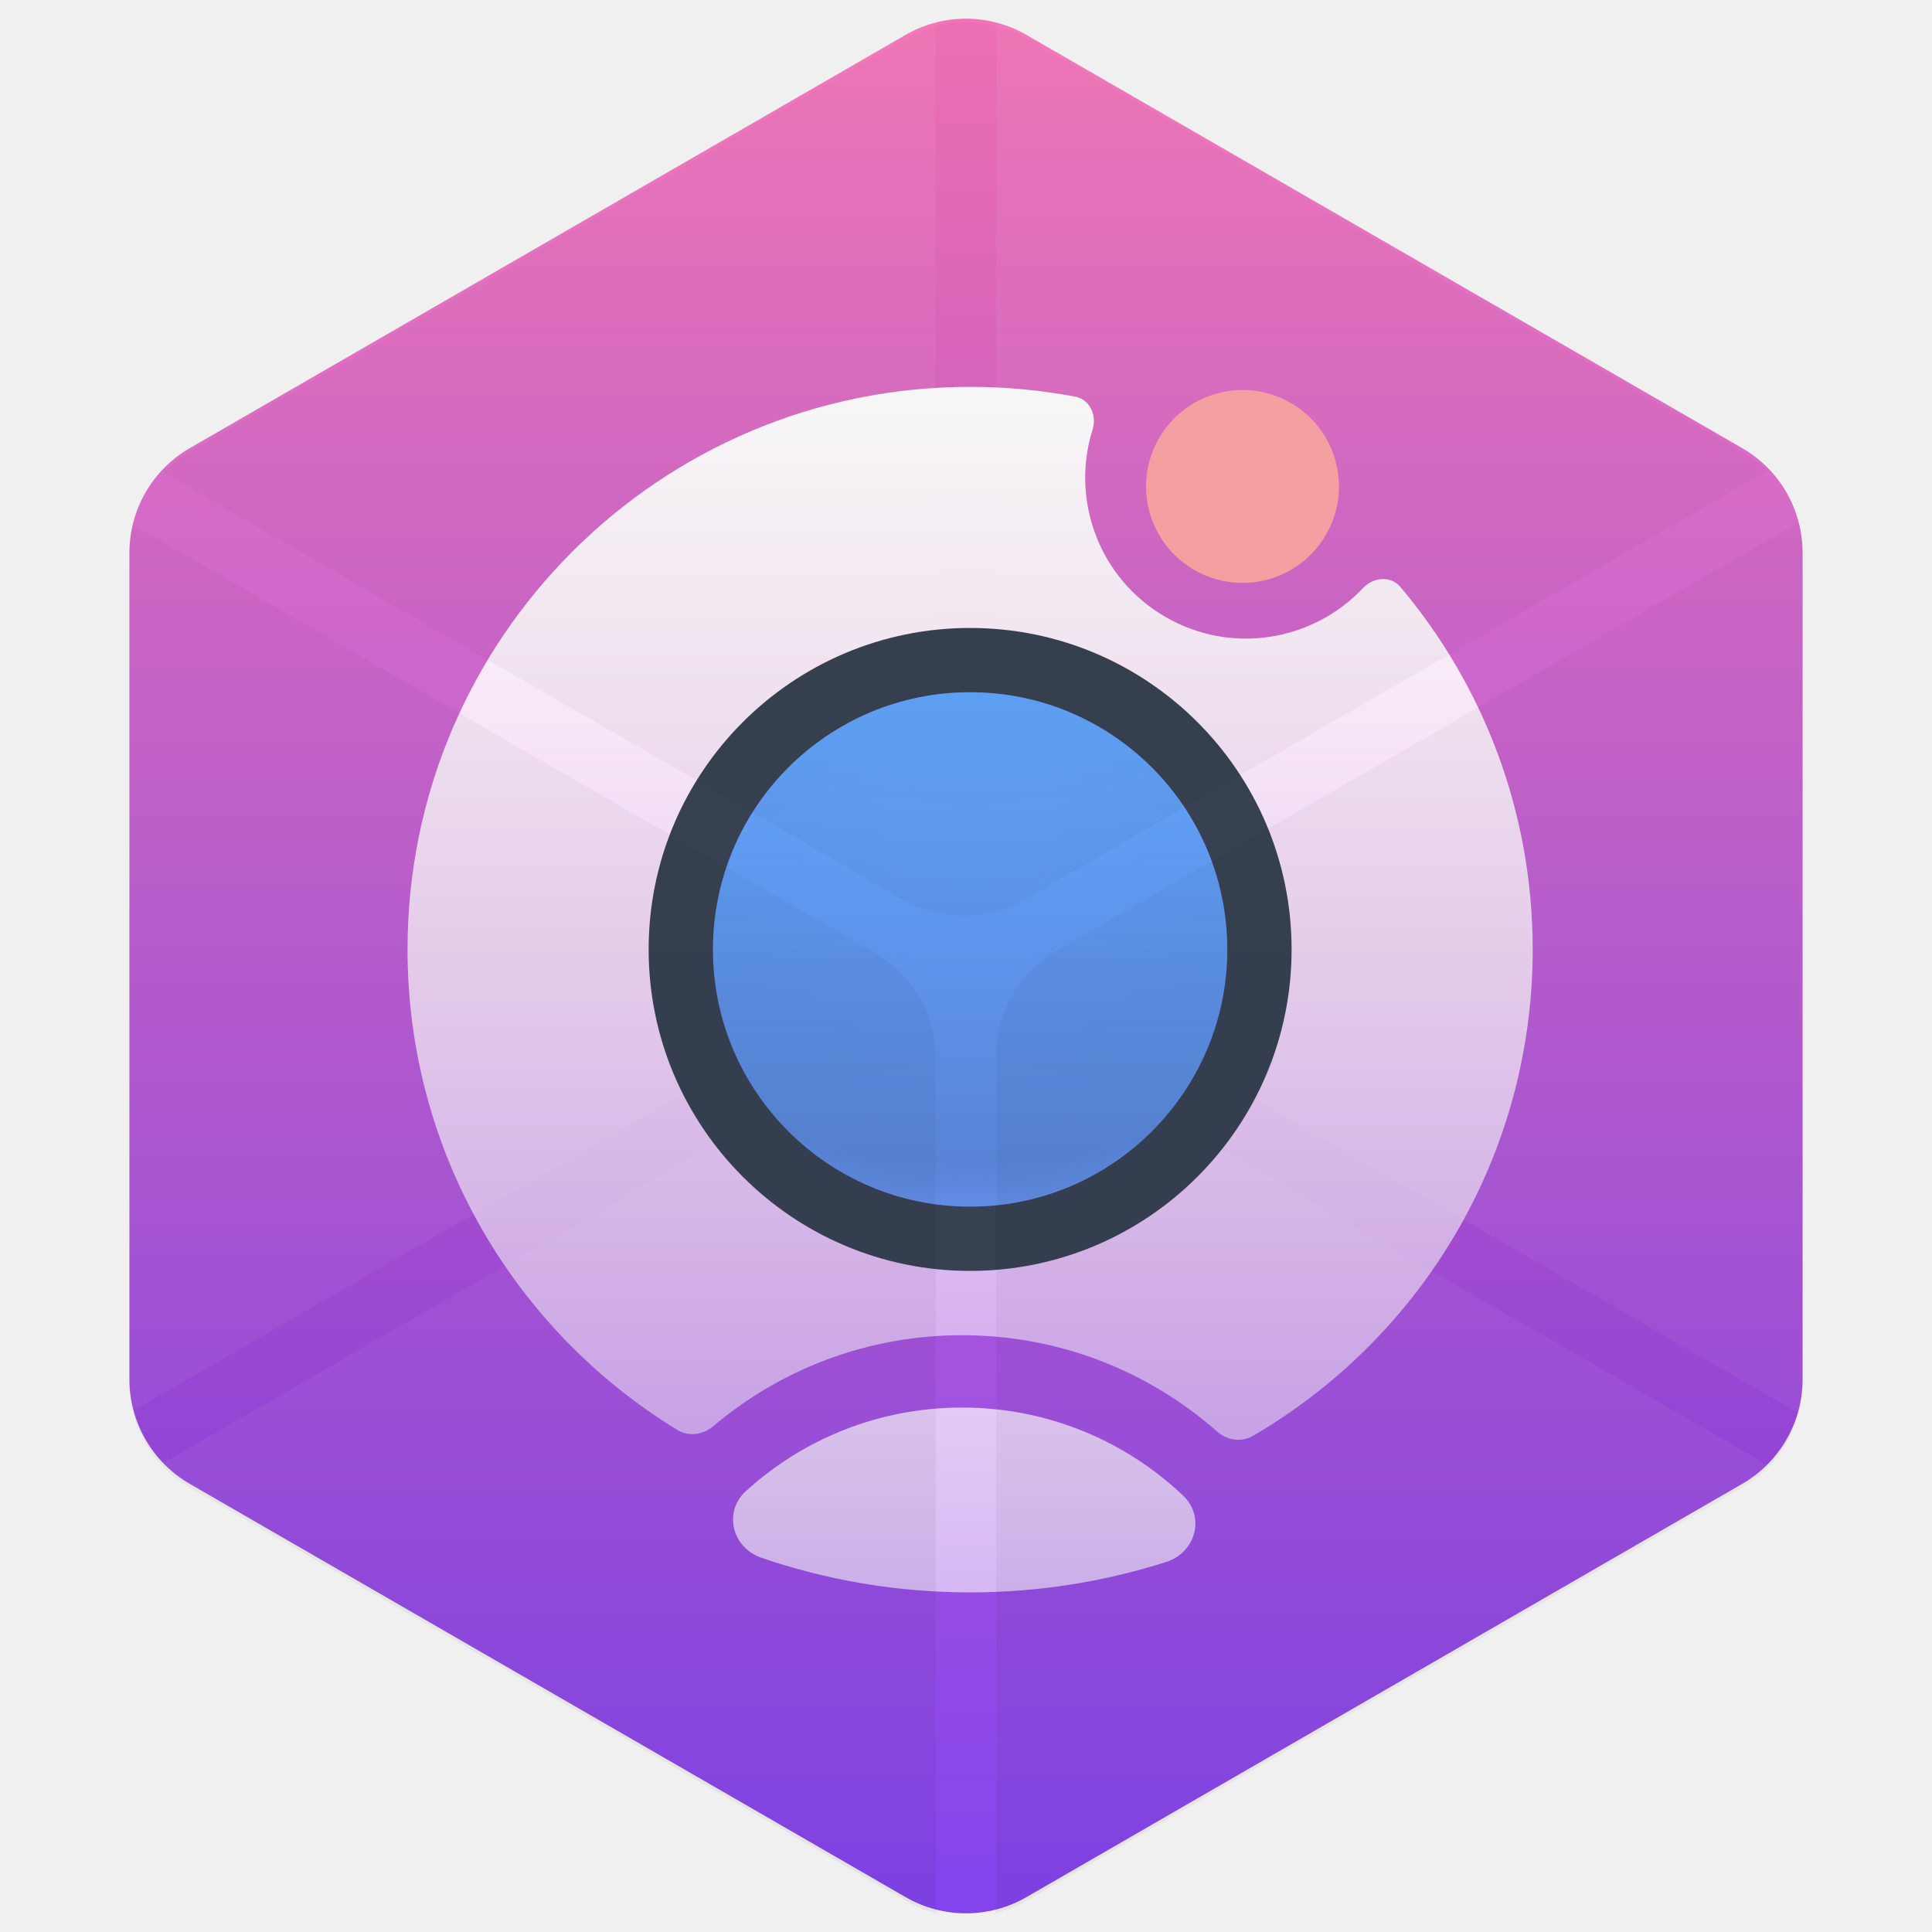
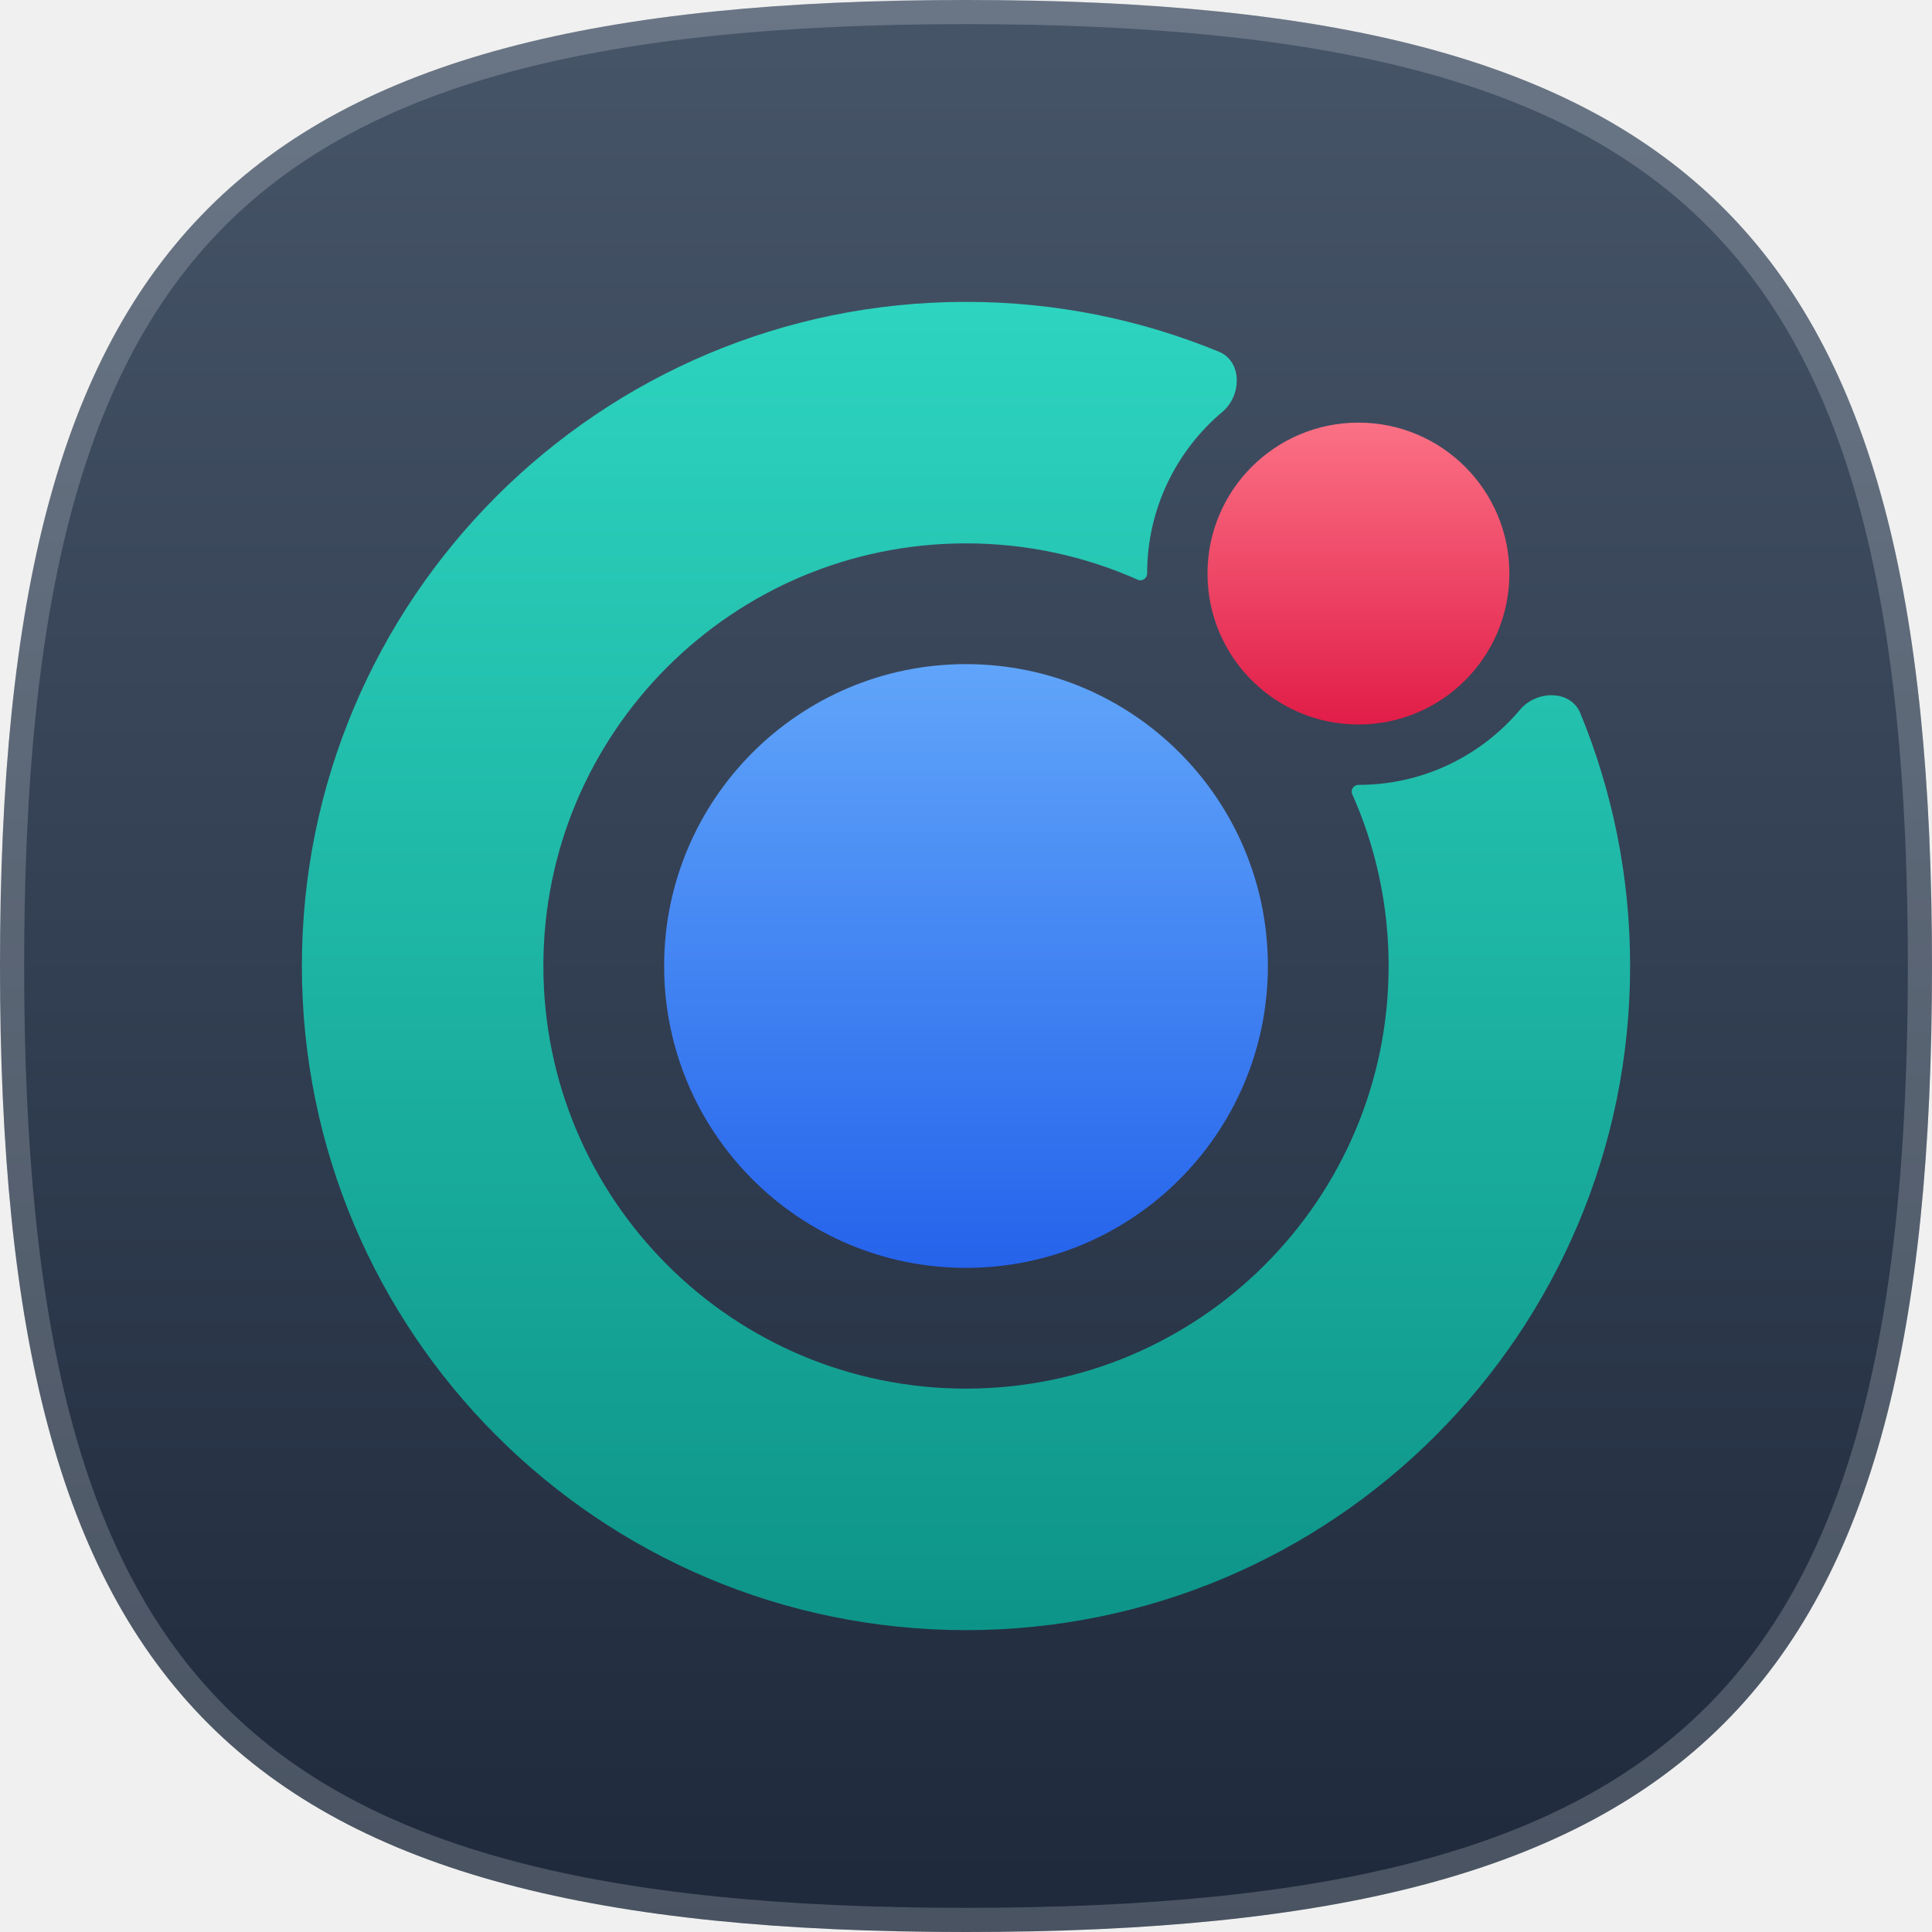
- <svg xmlns="http://www.w3.org/2000/svg" width="256" height="256" viewBox="0 0 256 256" fill="none">
-   <path d="M120 4.619C124.95 1.761 131.05 1.761 136 4.619L230.851 59.381C235.802 62.239 238.851 67.521 238.851 73.238V182.762C238.851 188.479 235.802 193.761 230.851 196.619L136 251.381C131.05 254.239 124.95 254.239 120 251.381L25.149 196.619C20.198 193.761 17.149 188.479 17.149 182.762L17.149 73.238C17.149 67.521 20.198 62.239 25.149 59.381L120 4.619Z" fill="url(#paint0_linear)" />
-   <path d="M124.14 2.947C124.049 3.283 124 3.636 124 4V116.281C124 121.997 120.95 127.279 116 130.137L17.691 186.896C17.335 185.565 17.148 184.177 17.148 182.762V73.238C17.148 67.521 20.198 62.239 25.148 59.381L120 4.619C121.313 3.86 122.708 3.303 124.14 2.947Z" fill="white" fill-opacity="0.05" />
-   <path d="M131.86 2.948C131.951 3.283 132 3.636 132 4V116.625C132 122.341 135.05 127.623 140 130.481L238.226 187.192C238.635 185.771 238.851 184.282 238.851 182.762V73.238C238.851 67.521 235.801 62.239 230.851 59.381L136 4.619C134.686 3.861 133.292 3.303 131.86 2.948Z" fill="white" fill-opacity="0.05" />
-   <path d="M234.16 194.082L135.702 137.238C130.752 134.379 124.653 134.379 119.702 137.238L21.625 193.863C22.651 194.928 23.832 195.859 25.148 196.619L120 251.381C124.95 254.239 131.049 254.239 136 251.381L230.851 196.619C232.076 195.911 233.185 195.056 234.16 194.082Z" fill="white" fill-opacity="0.05" />
-   <path d="M154.445 81.76C163.181 86.804 174.004 84.956 180.619 77.904C181.955 76.48 184.277 76.258 185.537 77.75C196.489 90.726 203.091 107.495 203.091 125.805C203.091 153.322 188.182 177.356 166.002 190.271C164.49 191.152 162.595 190.851 161.283 189.693C152.273 181.745 140.44 176.922 127.481 176.922C114.904 176.922 103.389 181.464 94.485 188.996C93.149 190.126 91.249 190.388 89.755 189.476C68.313 176.385 54 152.766 54 125.805C54 84.635 87.375 51.26 128.545 51.26C133.313 51.26 137.975 51.707 142.493 52.562C144.414 52.926 145.36 55.062 144.772 56.925C141.833 66.242 145.634 76.674 154.445 81.76Z" fill="url(#paint1_linear)" />
-   <path d="M156.764 198.168C159.738 200.984 158.439 205.714 154.538 206.962C146.343 209.584 137.609 211 128.545 211C118.863 211 109.558 209.385 100.885 206.409C97.011 205.08 95.809 200.326 98.841 197.571C106.405 190.696 116.454 186.506 127.481 186.506C138.823 186.506 149.13 190.94 156.764 198.168Z" fill="url(#paint2_linear)" />
-   <circle cx="128.546" cy="125.805" r="42.597" fill="#374151" />
-   <g opacity="0.6">
-     <circle cx="128.546" cy="125.805" r="34.078" fill="url(#paint3_radial)" />
-     <circle cx="128.546" cy="125.805" r="34.078" fill="url(#paint4_radial)" fill-opacity="0.8" />
+ <svg xmlns="http://www.w3.org/2000/svg" width="320" height="320" viewBox="0 0 320 320" fill="none">
+   <g clip-path="url(#clip0_391_2790)">
+     <path d="M160 0C281.326 0 320 38.674 320 160C320 281.326 281.326 320 160 320C38.674 320 0 281.326 0 160C0 38.674 38.674 0 160 0Z" fill="url(#paint0_linear_391_2790)" />
+     <path d="M160 2C220.573 2 259.85 11.683 284.083 35.917C308.317 60.15 318 99.427 318 160C318 220.573 308.317 259.85 284.083 284.083C259.85 308.317 220.573 318 160 318C99.427 318 60.15 308.317 35.917 284.083C11.683 259.85 2 220.573 2 160C2 99.427 11.683 60.15 35.917 35.917C60.15 11.683 99.427 2 160 2Z" stroke="#F8FAFC" stroke-opacity="0.2" stroke-width="4" />
+     <g clip-path="url(#clip1_391_2790)">
+       <path fill-rule="evenodd" clip-rule="evenodd" d="M270 160C270 220.751 220.751 270 160 270C99.249 270 50 220.751 50 160C50 99.249 99.249 50 160 50C174.829 50 188.974 52.934 201.883 58.255C205.781 59.861 205.691 65.502 202.466 68.218C194.843 74.638 190 84.254 190 95V95C190 95.794 189.173 96.345 188.447 96.022C179.755 92.151 170.129 90 160 90C121.34 90 90 121.34 90 160C90 198.66 121.34 230 160 230C198.66 230 230 198.66 230 160C230 149.871 227.849 140.245 223.978 131.553C223.655 130.827 224.205 130 225 130V130C235.746 130 245.362 125.157 251.782 117.534C254.498 114.309 260.139 114.219 261.745 118.117C267.065 131.026 270 145.171 270 160Z" fill="url(#paint1_linear_391_2790)" />
+       <circle cx="160" cy="160" r="50" fill="url(#paint2_linear_391_2790)" />
+       <circle cx="225" cy="95" r="25" fill="url(#paint3_linear_391_2790)" />
+     </g>
  </g>
-   <circle cx="128.546" cy="125.805" r="34.078" fill="url(#paint5_linear)" />
-   <rect x="182.095" y="59.779" width="25.558" height="25.558" rx="12.779" transform="rotate(120 182.095 59.7792)" fill="#FCA5A5" />
-   <path d="M124.14 253.525C124.049 253.189 124 252.836 124 252.472V140.191C124 134.475 120.95 129.193 116 126.335L17.691 69.576C17.335 70.907 17.148 72.295 17.148 73.71V183.235C17.148 188.951 20.198 194.233 25.148 197.091L120 251.853C121.313 252.612 122.708 253.169 124.14 253.525Z" fill="url(#paint6_linear)" fill-opacity="0.05" />
-   <path d="M131.86 253.525C131.951 253.189 132 252.836 132 252.472V139.847C132 134.131 135.05 128.849 140 125.991L238.226 69.28C238.635 70.701 238.851 72.19 238.851 73.71V183.235C238.851 188.951 235.801 194.233 230.851 197.091L136 251.853C134.686 252.612 133.292 253.169 131.86 253.525Z" fill="url(#paint7_linear)" fill-opacity="0.05" />
-   <path d="M234.16 62.39L135.702 119.235C130.752 122.093 124.653 122.093 119.702 119.235L21.625 62.609C22.651 61.544 23.832 60.613 25.148 59.853L120 5.091C124.95 2.233 131.049 2.233 136 5.091L230.851 59.853C232.076 60.561 233.185 61.416 234.16 62.39Z" fill="url(#paint8_linear)" fill-opacity="0.05" />
  <defs>
-     <linearGradient id="paint0_linear" x1="128" y1="0" x2="128" y2="256" gradientUnits="userSpaceOnUse">
-       <stop stop-color="#F472B6" />
-       <stop offset="1" stop-color="#7C3AED" />
+     <linearGradient id="paint0_linear_391_2790" x1="160" y1="0" x2="160" y2="320" gradientUnits="userSpaceOnUse">
+       <stop stop-color="#475569" />
+       <stop offset="1" stop-color="#1E293B" />
    </linearGradient>
-     <linearGradient id="paint1_linear" x1="128.545" y1="51.26" x2="128.545" y2="191.701" gradientUnits="userSpaceOnUse">
-       <stop stop-color="white" />
-       <stop offset="1" stop-color="white" stop-opacity="0.5" />
-       <stop offset="1" stop-color="white" stop-opacity="0.7" />
+     <linearGradient id="paint1_linear_391_2790" x1="160" y1="50" x2="160" y2="270" gradientUnits="userSpaceOnUse">
+       <stop stop-color="#2DD4BF" />
+       <stop offset="1" stop-color="#0D9488" />
    </linearGradient>
-     <linearGradient id="paint2_linear" x1="127.764" y1="186.506" x2="127.764" y2="211" gradientUnits="userSpaceOnUse">
-       <stop stop-color="white" stop-opacity="0.7" />
-       <stop offset="1" stop-color="white" stop-opacity="0.6" />
+     <linearGradient id="paint2_linear_391_2790" x1="160" y1="110" x2="160" y2="210" gradientUnits="userSpaceOnUse">
+       <stop stop-color="#60A5FA" />
+       <stop offset="1" stop-color="#2563EB" />
    </linearGradient>
-     <radialGradient id="paint3_radial" cx="0" cy="0" r="1" gradientUnits="userSpaceOnUse" gradientTransform="translate(128.546 100.247) rotate(90) scale(59.6364 70.0849)">
-       <stop stop-color="#7C3AED" />
-       <stop offset="0.902" stop-color="#4C1D95" />
-       <stop offset="1" stop-color="#8B5CF6" />
-     </radialGradient>
-     <radialGradient id="paint4_radial" cx="0" cy="0" r="1" gradientUnits="userSpaceOnUse" gradientTransform="translate(128.546 102.909) rotate(90) scale(15.4416 34.7435)">
-       <stop stop-color="white" stop-opacity="0.57" />
-       <stop offset="1" stop-color="white" stop-opacity="0" />
-     </radialGradient>
-     <linearGradient id="paint5_linear" x1="128.546" y1="91.727" x2="128.546" y2="159.883" gradientUnits="userSpaceOnUse">
-       <stop stop-color="#60A5FA" />
-       <stop offset="1" stop-color="#60A5FA" stop-opacity="0.7" />
+     <linearGradient id="paint3_linear_391_2790" x1="225" y1="70" x2="225" y2="120" gradientUnits="userSpaceOnUse">
+       <stop stop-color="#FB7185" />
+       <stop offset="1" stop-color="#E11D48" />
    </linearGradient>
-     <linearGradient id="paint6_linear" x1="128" y1="2.947" x2="128" y2="253.525" gradientUnits="userSpaceOnUse">
-       <stop stop-opacity="0.5" />
-       <stop offset="1" />
-     </linearGradient>
-     <linearGradient id="paint7_linear" x1="128" y1="2.947" x2="128" y2="253.525" gradientUnits="userSpaceOnUse">
-       <stop stop-opacity="0.5" />
-       <stop offset="1" />
-     </linearGradient>
-     <linearGradient id="paint8_linear" x1="128" y1="2.947" x2="128" y2="253.525" gradientUnits="userSpaceOnUse">
-       <stop stop-opacity="0.5" />
-       <stop offset="1" />
-     </linearGradient>
+     <clipPath id="clip0_391_2790">
+       <rect width="320" height="320" fill="white" />
+     </clipPath>
+     <clipPath id="clip1_391_2790">
+       <rect width="240" height="240" fill="white" transform="translate(40 40)" />
+     </clipPath>
  </defs>
</svg>
